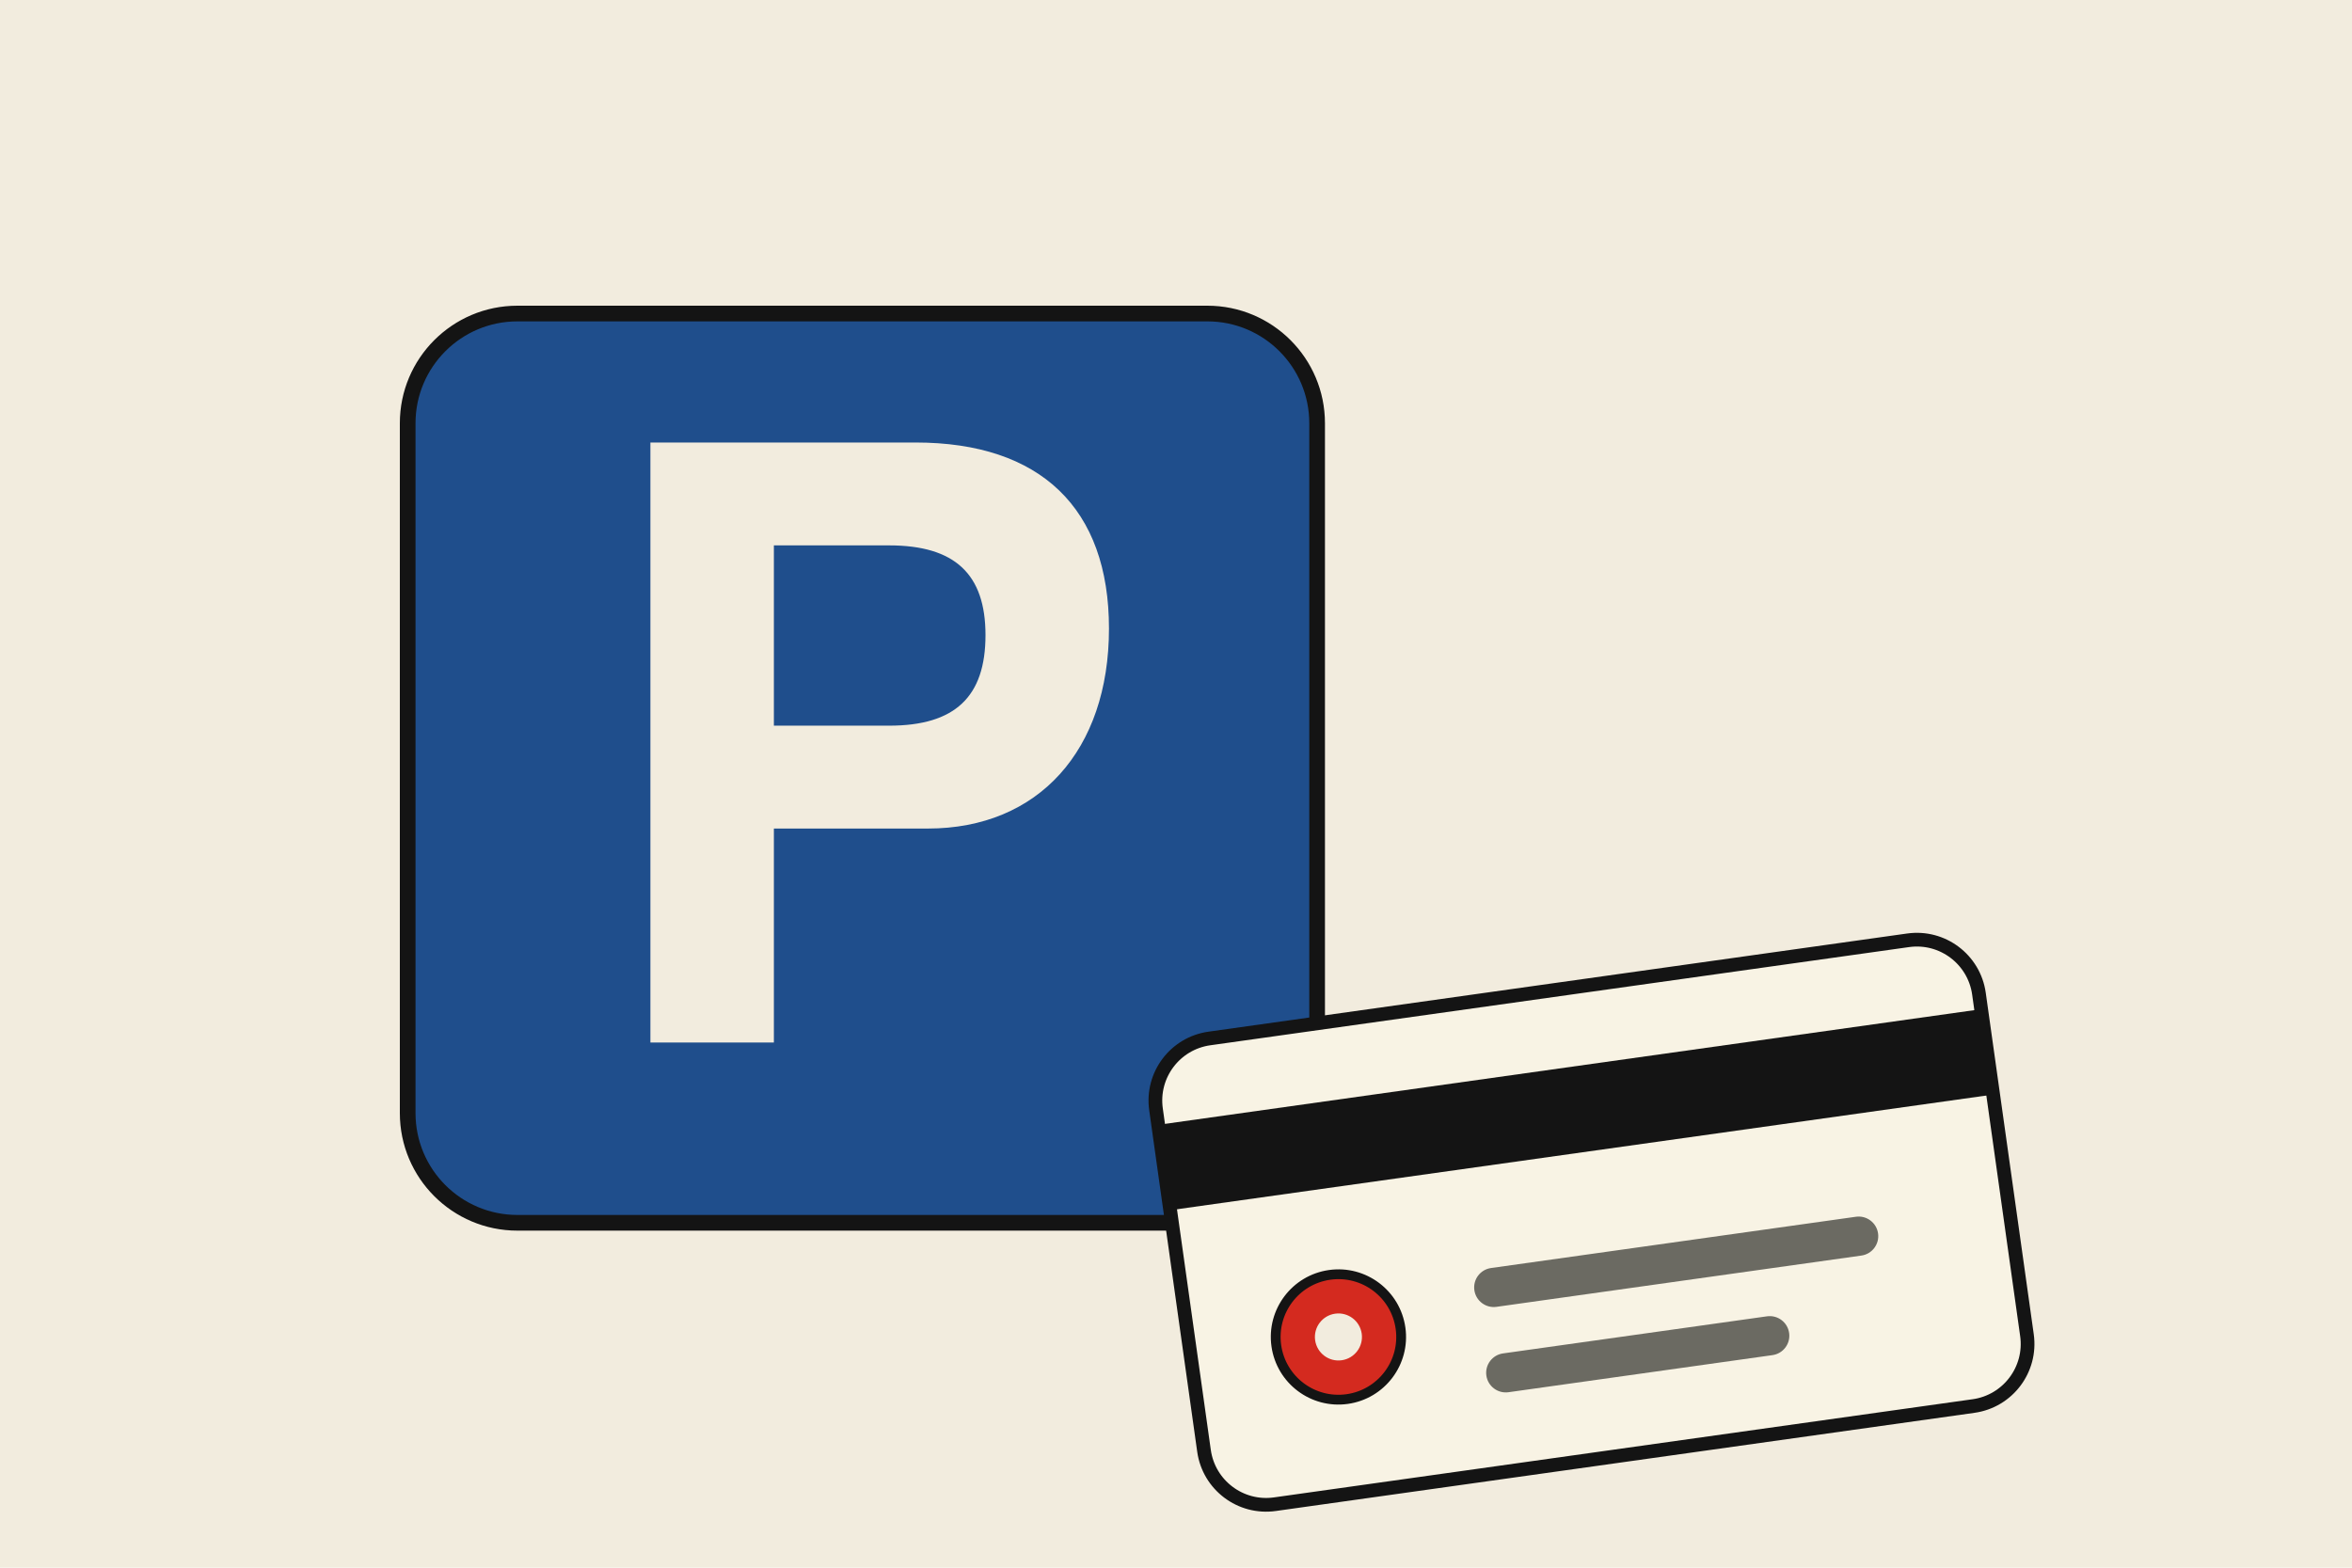
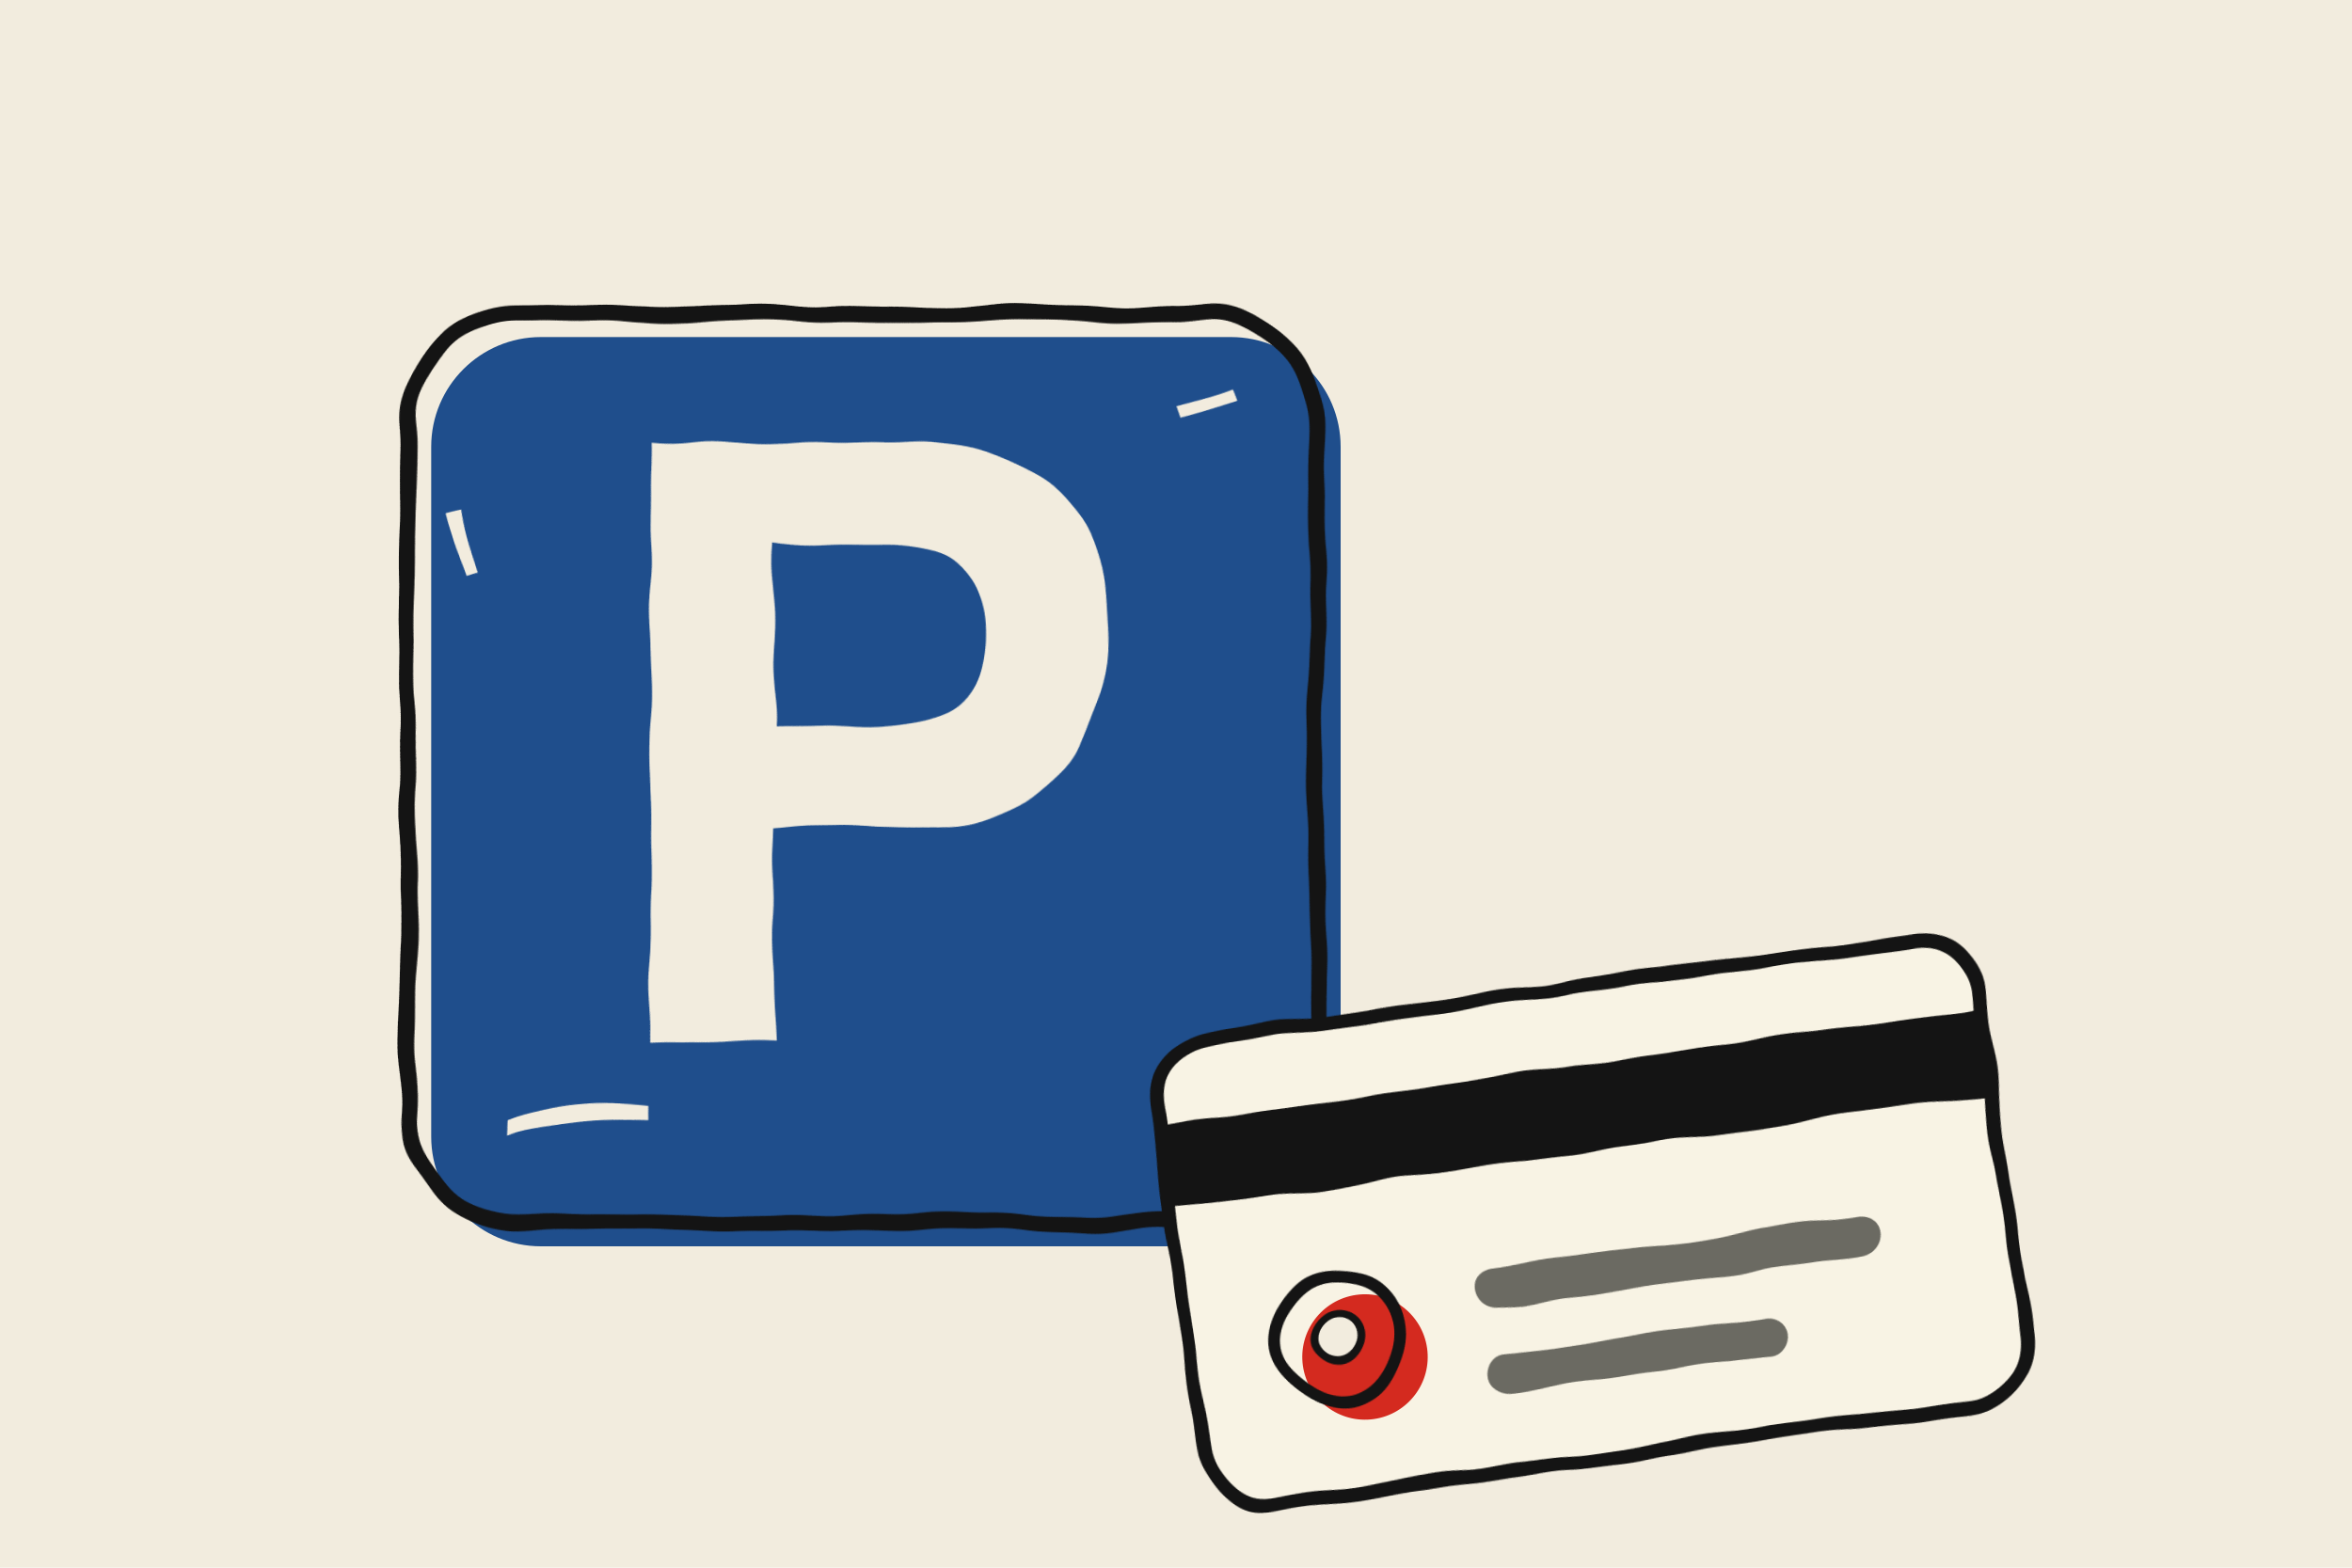
<svg xmlns="http://www.w3.org/2000/svg" viewBox="0 0 600 400" role="img" aria-label="Park PPA — digital parking payments">
+   <defs>
+     <filter id="pp-ink" x="-8%" y="-8%" width="116%" height="116%">
+       <feTurbulence type="fractalNoise" baseFrequency="0.04" numOctaves="2" seed="47" result="n" />
+       <feDisplacementMap in="SourceGraphic" in2="n" scale="3" xChannelSelector="R" yChannelSelector="G" />
+     </filter>
+   </defs>
  <rect x="0" y="0" width="600" height="400" fill="#F2ECDE" />
-   <rect x="104" y="80" width="232" height="232" rx="28" fill="#1F4E8C" stroke="#141414" stroke-width="4" />
-   <text x="220" y="266" font-family="Helvetica, Arial, sans-serif" font-size="210" font-weight="700" fill="#F2ECDE" text-anchor="middle">P</text>
+   <rect x="110" y="86" width="232" height="232" rx="28" fill="#1F4E8C" />
+   <g filter="url(#pp-ink)">
+     <rect x="104" y="80" width="232" height="232" rx="28" fill="none" stroke="#141414" stroke-width="4" />
+     <text x="220" y="266" font-family="Helvetica, Arial, sans-serif" font-size="210" font-weight="700" fill="#F2ECDE" text-anchor="middle">P</text>
+     <g transform="rotate(-8 405 312)">
+       <rect x="300" y="252" width="212" height="120" rx="16" fill="#F8F3E4" stroke="#141414" stroke-width="3.5" />
+       <rect x="300" y="272" width="212" height="22" fill="#141414" />
+       <rect x="374" y="320" width="104" height="10" rx="5" fill="#6B6A62" />
+       <rect x="374" y="342" width="78" height="10" rx="5" fill="#6B6A62" />
+     </g>
+   </g>
  <g transform="rotate(-8 405 312)">
-     <rect x="300" y="252" width="212" height="120" rx="16" fill="#F8F3E4" stroke="#141414" stroke-width="3.5" />
-     <rect x="300" y="272" width="212" height="22" fill="#141414" />
-     <circle cx="338" cy="332" r="16" fill="#D42A1F" stroke="#141414" stroke-width="2.5" />
-     <circle cx="338" cy="332" r="6" fill="#F2ECDE" />
-     <rect x="374" y="320" width="104" height="10" rx="5" fill="#6B6A62" />
-     <rect x="374" y="342" width="78" height="10" rx="5" fill="#6B6A62" />
+     <circle cx="344" cy="338" r="16" fill="#D42A1F" />
+   </g>
+   <g filter="url(#pp-ink)">
+     <g transform="rotate(-8 405 312)">
+       <circle cx="338" cy="332" r="16" fill="none" stroke="#141414" stroke-width="3" />
+       <circle cx="338" cy="332" r="6" fill="#F2ECDE" stroke="#141414" stroke-width="2" />
+     </g>
+     <g fill="#F2ECDE">
+       <path d="M 130 286 q 18 -6 36 -4 l 0 4 q -18 -1 -36 4 z" />
+       <path d="M 300 104 l 14 -5 l 1 3 l -14 5 z" />
+       <path d="M 118 130 l 4 16 l -3 1 l -5 -16 z" />
+     </g>
  </g>
</svg>
